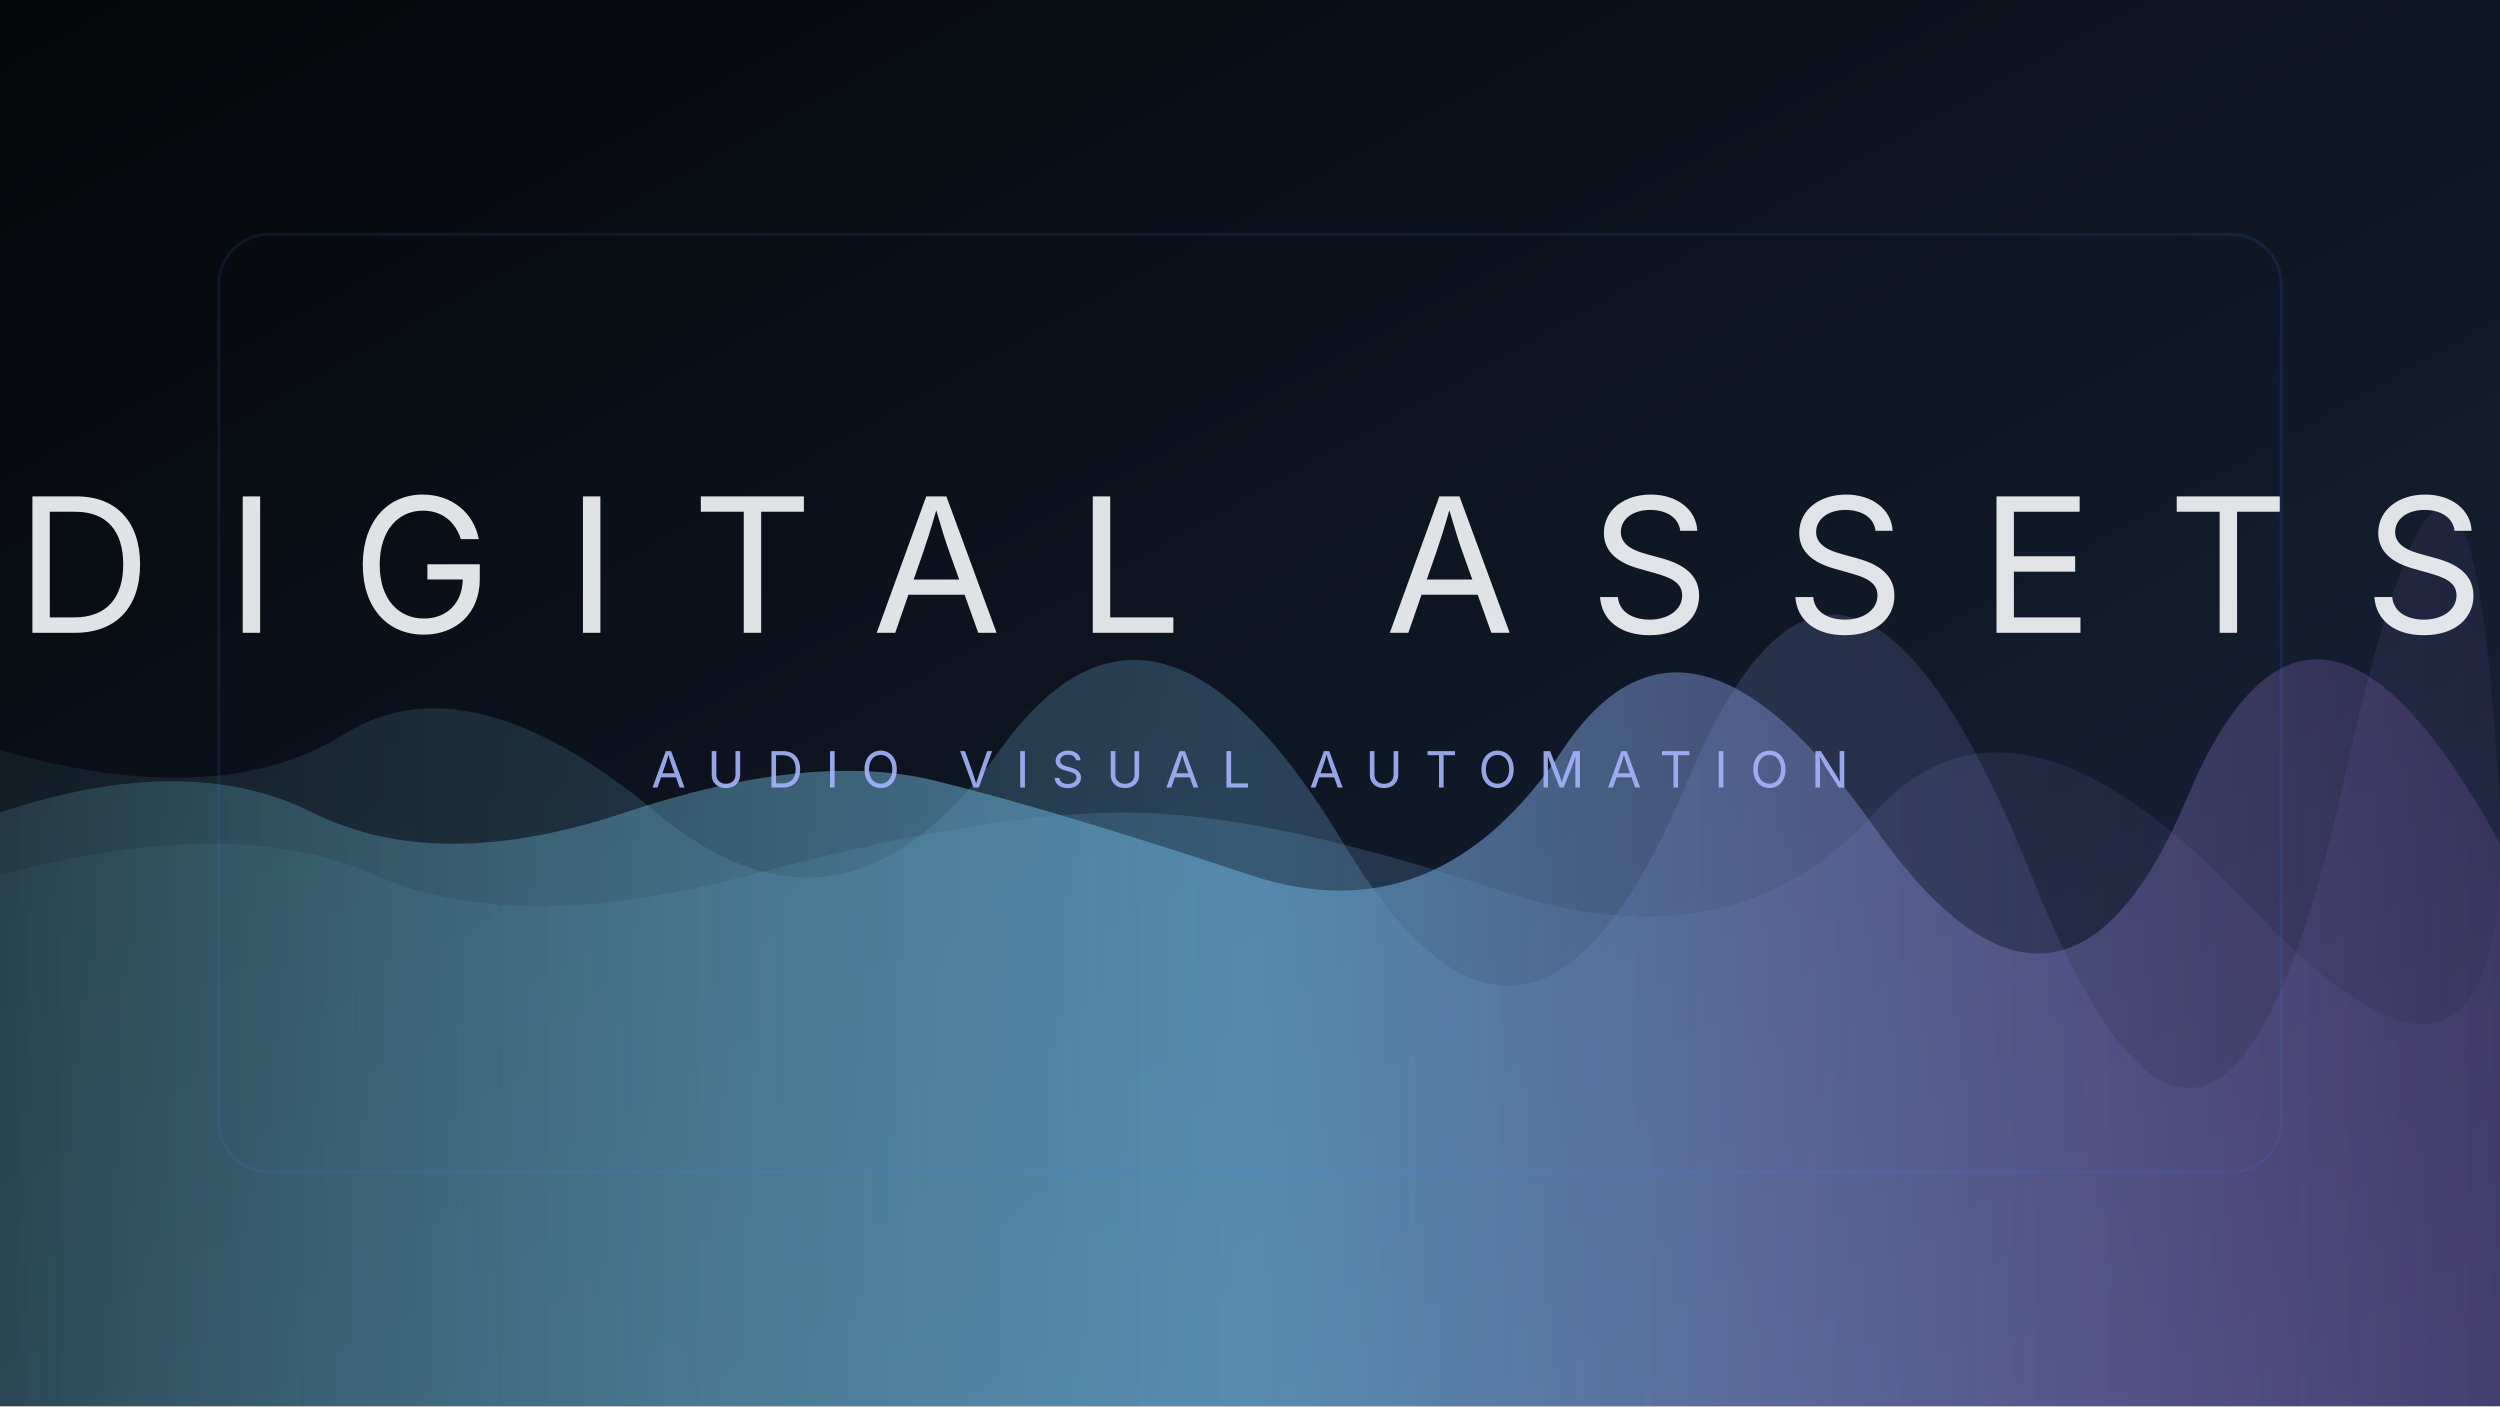
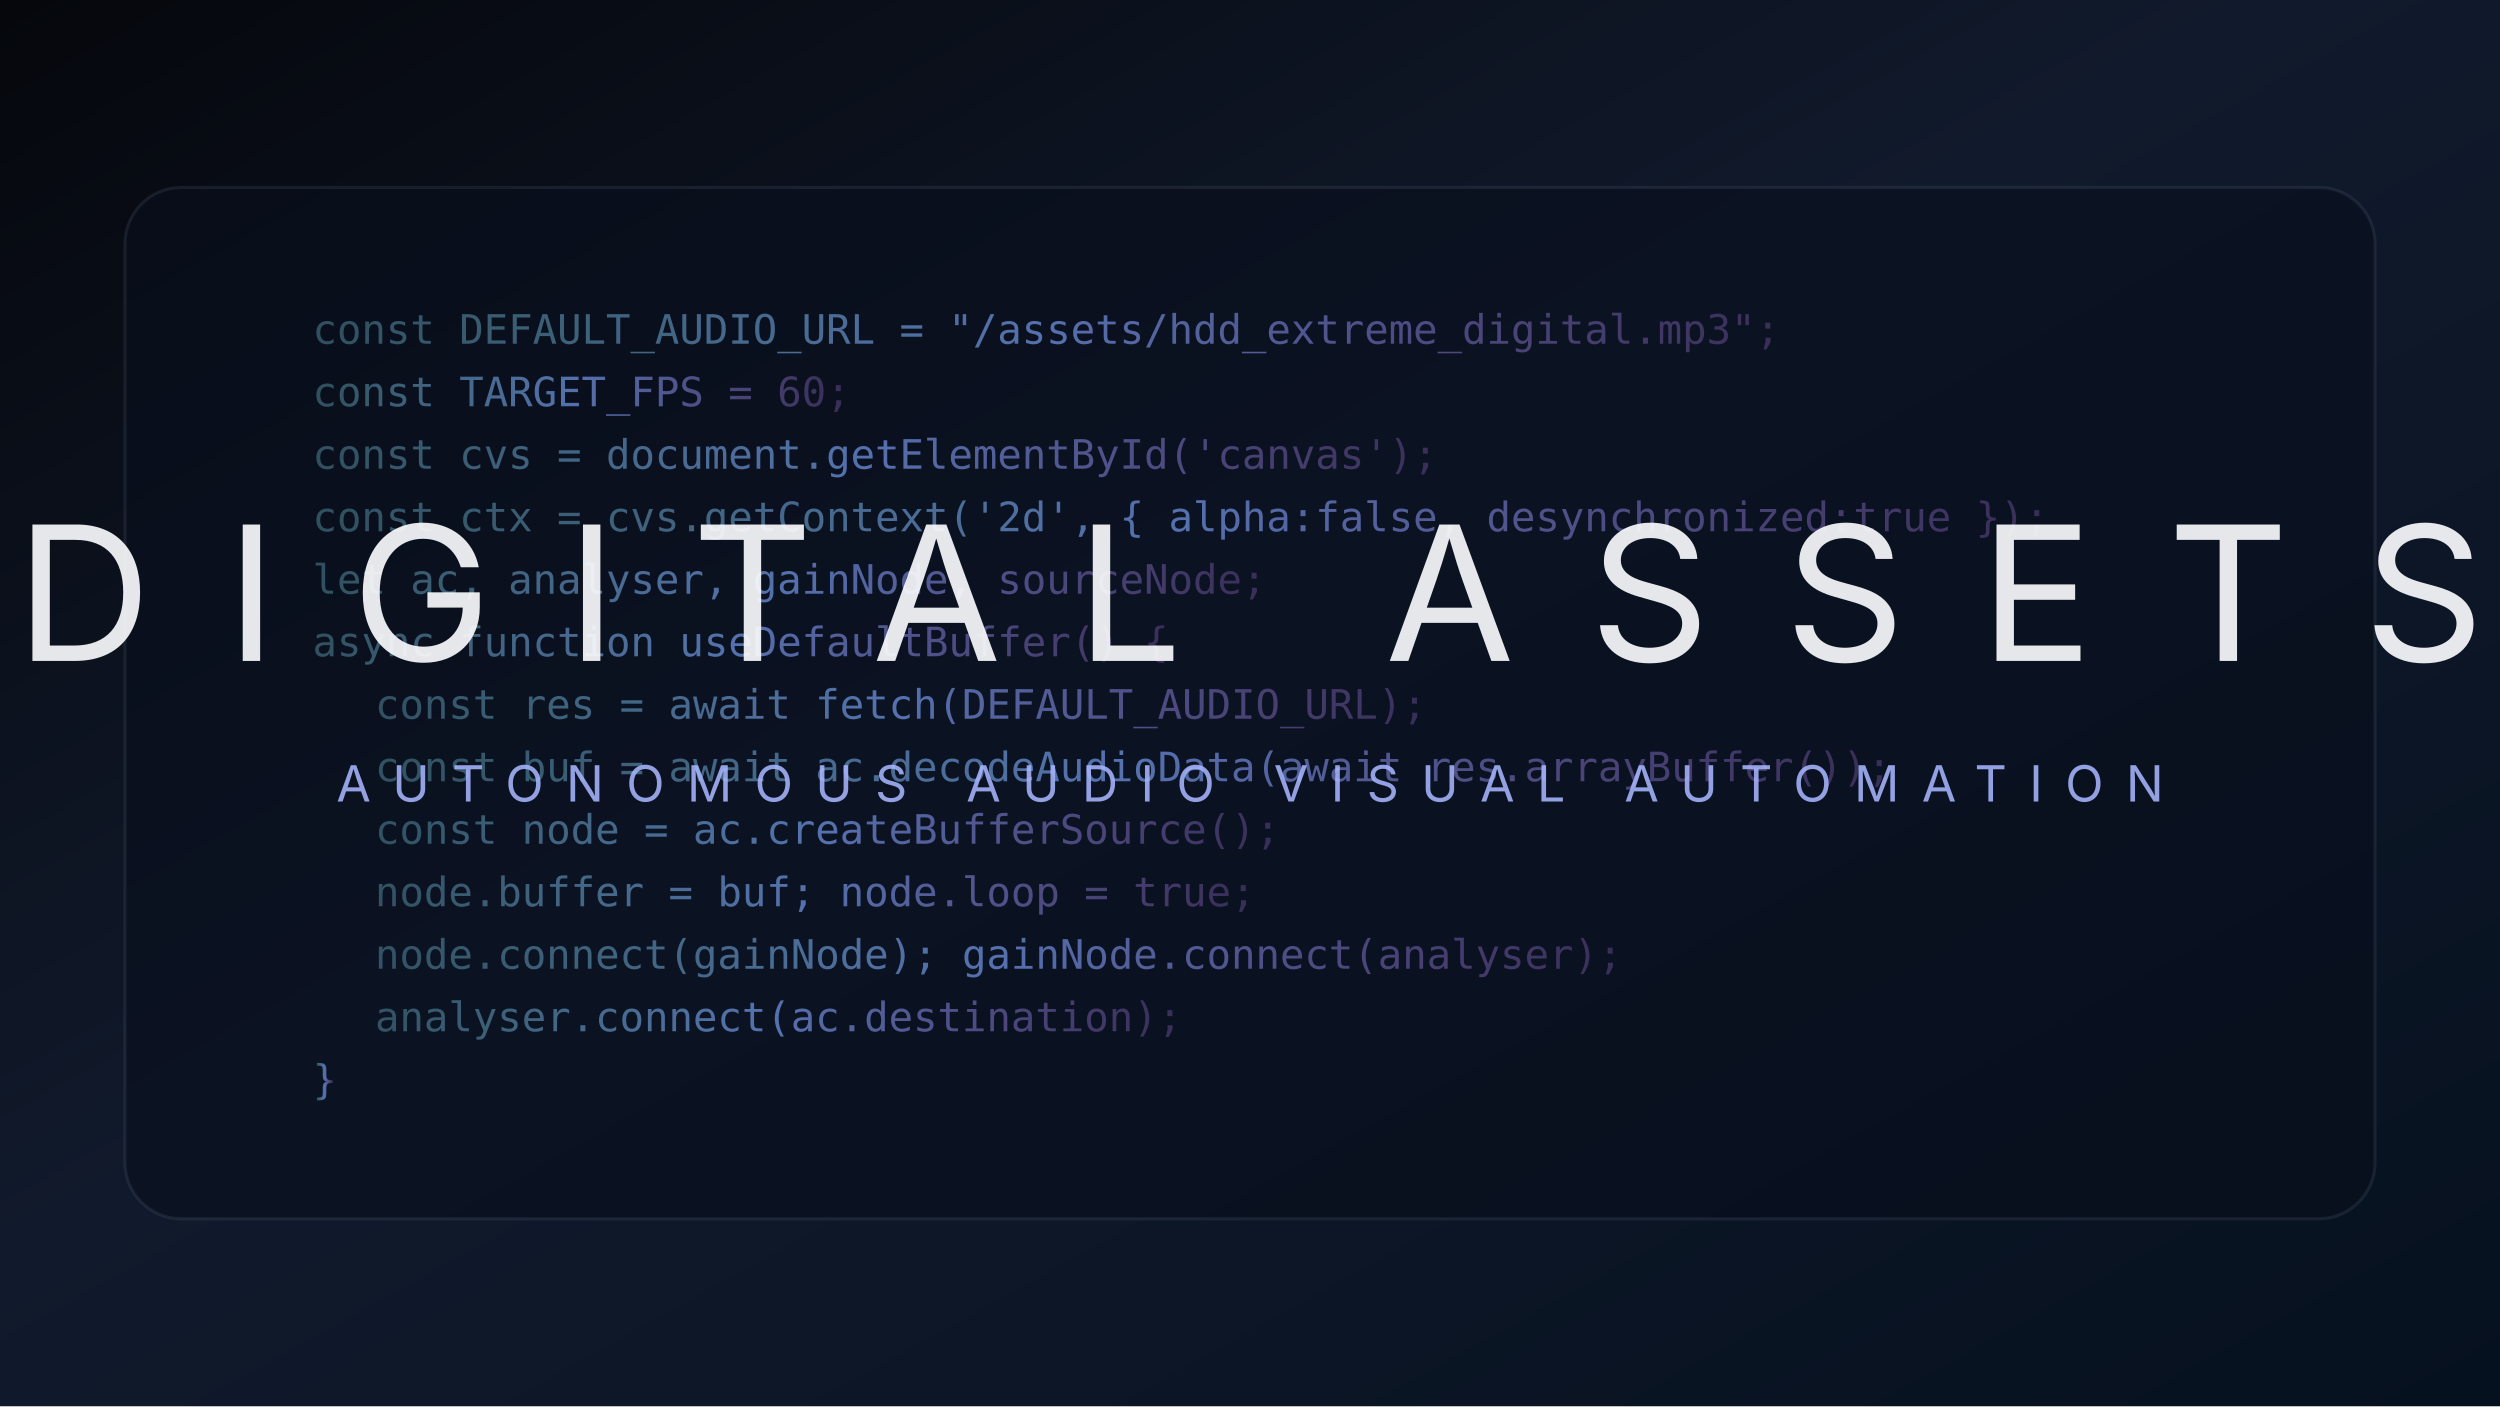
<svg xmlns="http://www.w3.org/2000/svg" viewBox="0 0 1600 900" preserveAspectRatio="xMidYMid slice">
  <defs>
    <linearGradient id="bg" x1="0%" y1="0%" x2="100%" y2="100%">
-       <stop offset="0%" stop-color="#040608" />
-       <stop offset="60%" stop-color="#101928" />
-       <stop offset="100%" stop-color="#1f2a44" />
+       <stop offset="0%" stop-color="#05070c" />
+       <stop offset="45%" stop-color="#111a2c" />
+       <stop offset="100%" stop-color="#06111f" />
    </linearGradient>
-     <linearGradient id="wave" x1="0%" y1="0%" x2="100%" y2="0%">
-       <stop offset="0%" stop-color="#8be9fd" stop-opacity="0.2" />
-       <stop offset="50%" stop-color="#80d0ff" stop-opacity="0.75" />
-       <stop offset="100%" stop-color="#c084fc" stop-opacity="0.2" />
+     <linearGradient id="codeGlow" x1="0%" y1="0%" x2="100%" y2="0%">
+       <stop offset="0%" stop-color="#8be9fd" stop-opacity="0.35" />
+       <stop offset="50%" stop-color="#7fa7ff" stop-opacity="0.75" />
+       <stop offset="100%" stop-color="#c084fc" stop-opacity="0.3" />
    </linearGradient>
  </defs>
  <rect width="1600" height="900" fill="url(#bg)" />
-   <g opacity="0.7">
-     <path d="M0 520 Q120 480 200 520 T400 520 T600 500 T800 560 T1000 480 T1200 530 T1400 510 T1600 540 V900 H0 Z" fill="url(#wave)" />
-     <path d="M0 480 Q140 520 220 470 T420 520 T640 480 T860 540 T1080 500 T1300 560 T1500 500 T1600 520 V900 H0 Z" fill="url(#wave)" opacity="0.45" />
-     <path d="M0 560 Q150 520 240 560 T480 560 T720 520 T960 570 T1200 520 T1440 580 T1600 560 V900 H0 Z" fill="url(#wave)" opacity="0.35" />
+   <rect x="80" y="120" width="1440" height="660" fill="rgba(9,14,28,0.65)" stroke="rgba(148,163,184,0.12)" stroke-width="2" rx="36" />
+   <g font-family="'Fira Code', 'SFMono-Regular', 'Roboto Mono', monospace" font-size="26" fill="url(#codeGlow)" opacity="0.85">
+     <text x="200" y="220">const DEFAULT_AUDIO_URL = "/assets/hdd_extreme_digital.mp3";</text>
+     <text x="200" y="260">const TARGET_FPS = 60;</text>
+     <text x="200" y="300">const cvs = document.getElementById('canvas');</text>
+     <text x="200" y="340">const ctx = cvs.getContext('2d', { alpha:false, desynchronized:true });</text>
+     <text x="200" y="380">let ac, analyser, gainNode, sourceNode;</text>
+     <text x="200" y="420">async function useDefaultBuffer() {</text>
+     <text x="240" y="460">const res = await fetch(DEFAULT_AUDIO_URL);</text>
+     <text x="240" y="500">const buf = await ac.decodeAudioData(await res.arrayBuffer());</text>
+     <text x="240" y="540">const node = ac.createBufferSource();</text>
+     <text x="240" y="580">node.buffer = buf; node.loop = true;</text>
+     <text x="240" y="620">node.connect(gainNode); gainNode.connect(analyser);</text>
+     <text x="240" y="660">analyser.connect(ac.destination);</text>
+     <text x="200" y="700">}</text>
  </g>
  <g fill="#e2e8f0" font-family="'Inter', system-ui, -apple-system, BlinkMacSystemFont, sans-serif" text-anchor="middle">
-     <text x="50%" y="45%" font-size="120" letter-spacing="0.4em" fill="#f7fafc" opacity="0.9">DIGITAL ASSETS</text>
-     <text x="50%" y="56%" font-size="32" letter-spacing="0.45em" fill="#a5b4fc" opacity="0.9">AUDIO VISUAL AUTOMATION</text>
+     <text x="50%" y="47%" font-size="120" letter-spacing="0.4em" fill="#f8fafc" opacity="0.92">DIGITAL ASSETS</text>
+     <text x="50%" y="57%" font-size="32" letter-spacing="0.45em" fill="#a5b4fc" opacity="0.88">AUTONOMOUS AUDIO VISUAL AUTOMATION</text>
  </g>
-   <rect x="140" y="150" width="1320" height="600" stroke="#3b82f6" stroke-opacity="0.12" stroke-width="2" fill="none" rx="32" />
</svg>
